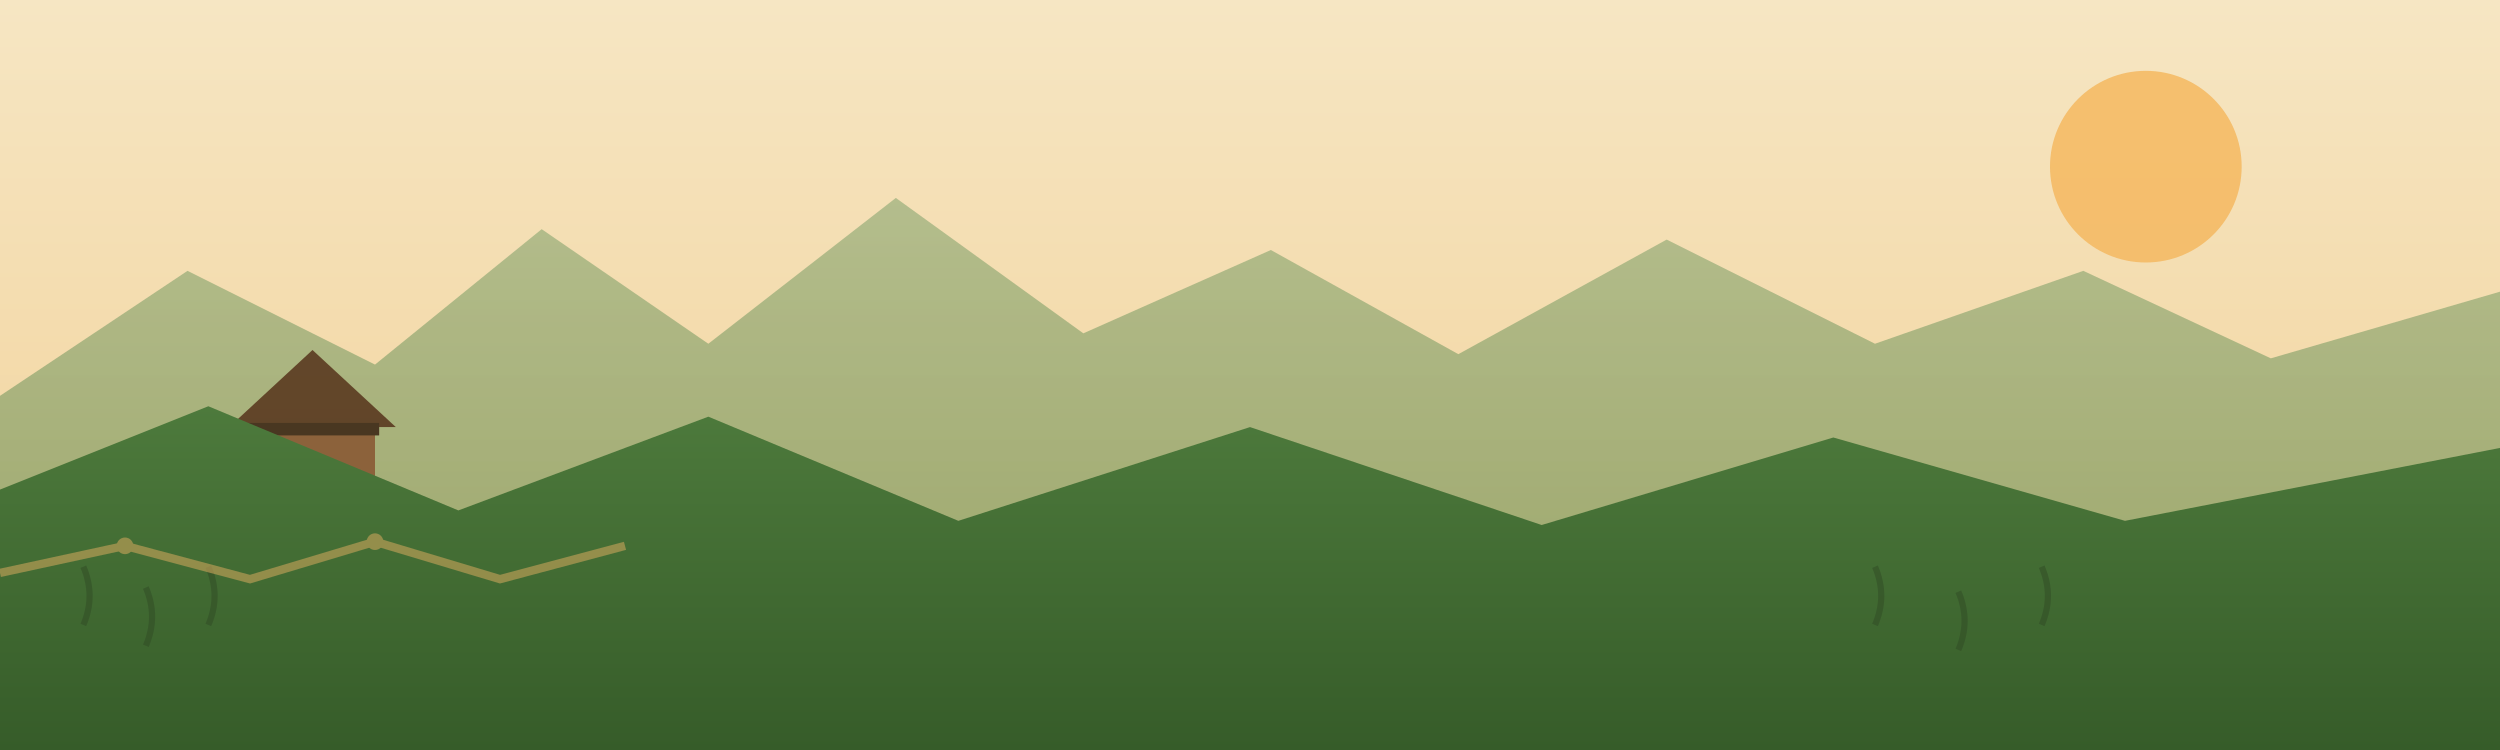
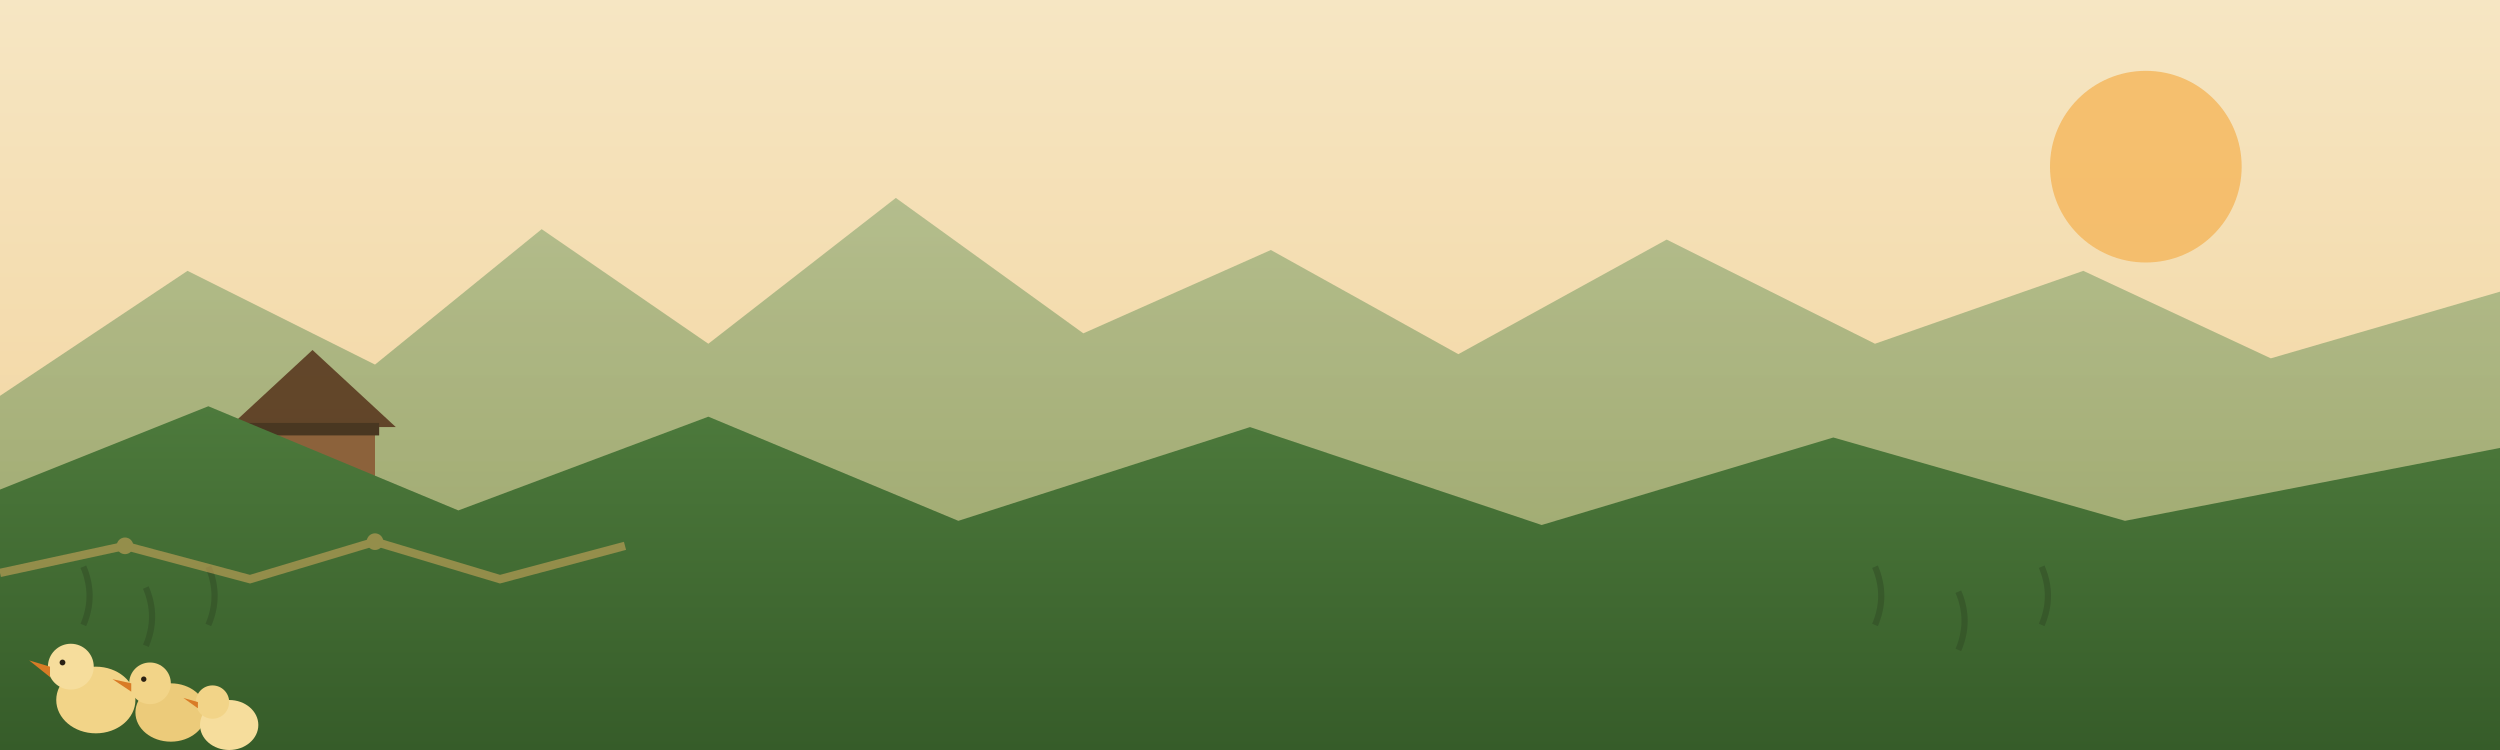
<svg xmlns="http://www.w3.org/2000/svg" viewBox="0 0 1200 360" width="1200" height="360" preserveAspectRatio="xMidYMax slice" role="img" aria-label="Ферма в предгорьях Катуни: горы, поле и амбар">
  <defs>
    <linearGradient id="sky" x1="0" y1="0" x2="0" y2="1">
      <stop offset="0%" stop-color="#f6e6c3" />
      <stop offset="100%" stop-color="#f1cf93" />
    </linearGradient>
    <linearGradient id="hillFar" x1="0" y1="0" x2="0" y2="1">
      <stop offset="0%" stop-color="#7fa06a" />
      <stop offset="100%" stop-color="#5f8a4e" />
    </linearGradient>
    <linearGradient id="hillNear" x1="0" y1="0" x2="0" y2="1">
      <stop offset="0%" stop-color="#4d7a3c" />
      <stop offset="100%" stop-color="#365c29" />
    </linearGradient>
  </defs>
  <rect width="1200" height="360" fill="url(#sky)" />
  <circle cx="1030" cy="80" r="46" fill="#f4b860" opacity="0.85" />
  <path d="M0 190 L90 130 L180 175 L260 110 L340 165 L430 95 L520 160 L610 120 L700 170 L800 115 L900 165 L1000 130 L1090 172 L1200 140 L1200 260 L0 260 Z" fill="url(#hillFar)" opacity="0.55" />
  <g opacity="0.9">
    <rect x="120" y="205" width="60" height="55" fill="#8a5a34" />
    <polygon points="110,205 150,168 190,205" fill="#5a3a20" />
    <rect x="140" y="225" width="18" height="35" fill="#4a2f18" />
    <rect x="118" y="203" width="64" height="6" fill="#3f2a17" />
  </g>
  <path d="M0 235 L100 195 L220 245 L340 200 L460 250 L600 205 L740 252 L880 210 L1020 250 L1200 215 L1200 360 L0 360 Z" fill="url(#hillNear)" />
  <g stroke="#2f4a24" stroke-width="3" opacity="0.5">
    <path d="M40 300 q6 -14 0 -28" fill="none" />
    <path d="M70 310 q6 -14 0 -28" fill="none" />
    <path d="M100 300 q6 -14 0 -28" fill="none" />
    <path d="M900 300 q6 -14 0 -28" fill="none" />
    <path d="M940 312 q6 -14 0 -28" fill="none" />
    <path d="M980 300 q6 -14 0 -28" fill="none" />
  </g>
  <g fill="none" stroke="#c9a35a" stroke-width="4" opacity="0.6">
    <path d="M0 275 L60 262 L120 278 L180 260 L240 278 L300 262" />
    <circle cx="60" cy="262" r="4" fill="#c9a35a" stroke="none" />
    <circle cx="180" cy="260" r="4" fill="#c9a35a" stroke="none" />
  </g>
+   <g>
+     <ellipse cx="46" cy="336" rx="19" ry="16" fill="#f2d488" />
+     <circle cx="34" cy="320" r="11" fill="#f6dd9c" />
+     <polygon points="24,320 14,317 24,325" fill="#d97b26" />
+     <circle cx="30" cy="318" r="1.4" fill="#2a2013" />
+     <ellipse cx="82" cy="342" rx="17" ry="14" fill="#eccb7a" />
+     <circle cx="72" cy="328" r="10" fill="#f2d488" />
+     <polygon points="63,328 54,326 63,332" fill="#d97b26" />
+     <circle cx="69" cy="326" r="1.3" fill="#2a2013" />
+     <ellipse cx="110" cy="348" rx="14" ry="12" fill="#f6dd9c" />
+     <circle cx="102" cy="337" r="8" fill="#f2d488" />
+     <polygon points="95,337 88,335 95,340" fill="#d97b26" />
+   </g>
</svg>
